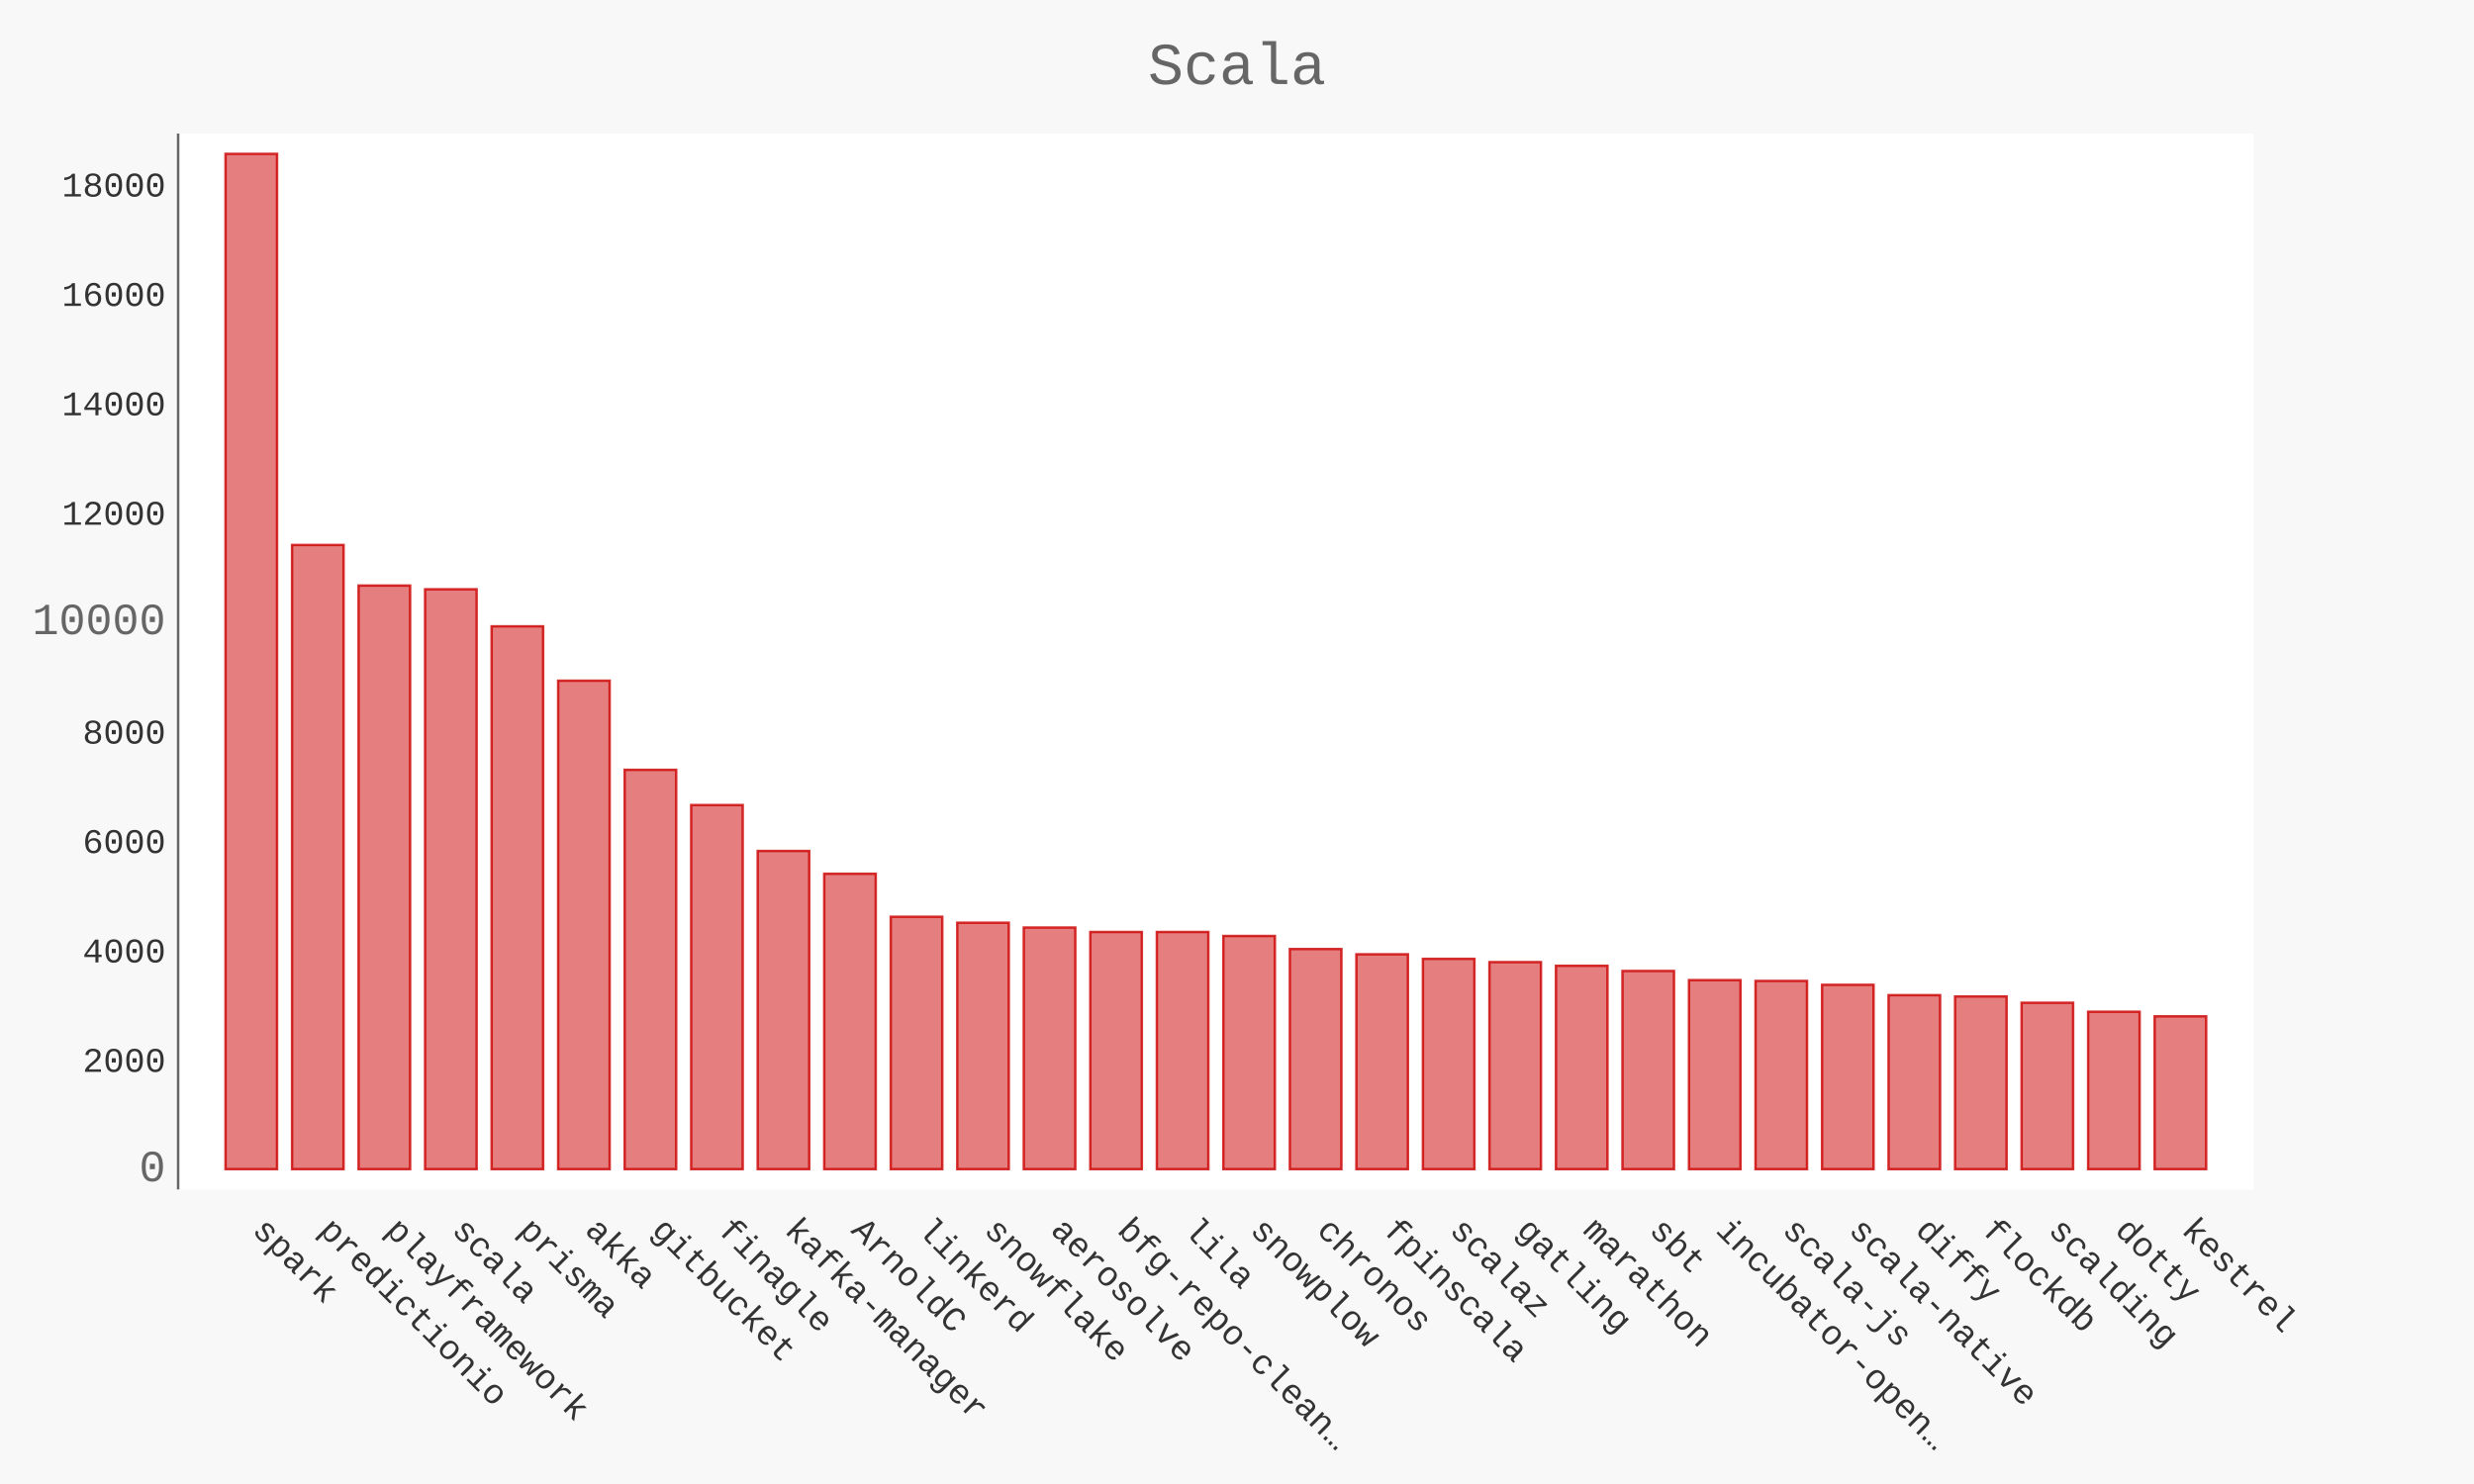
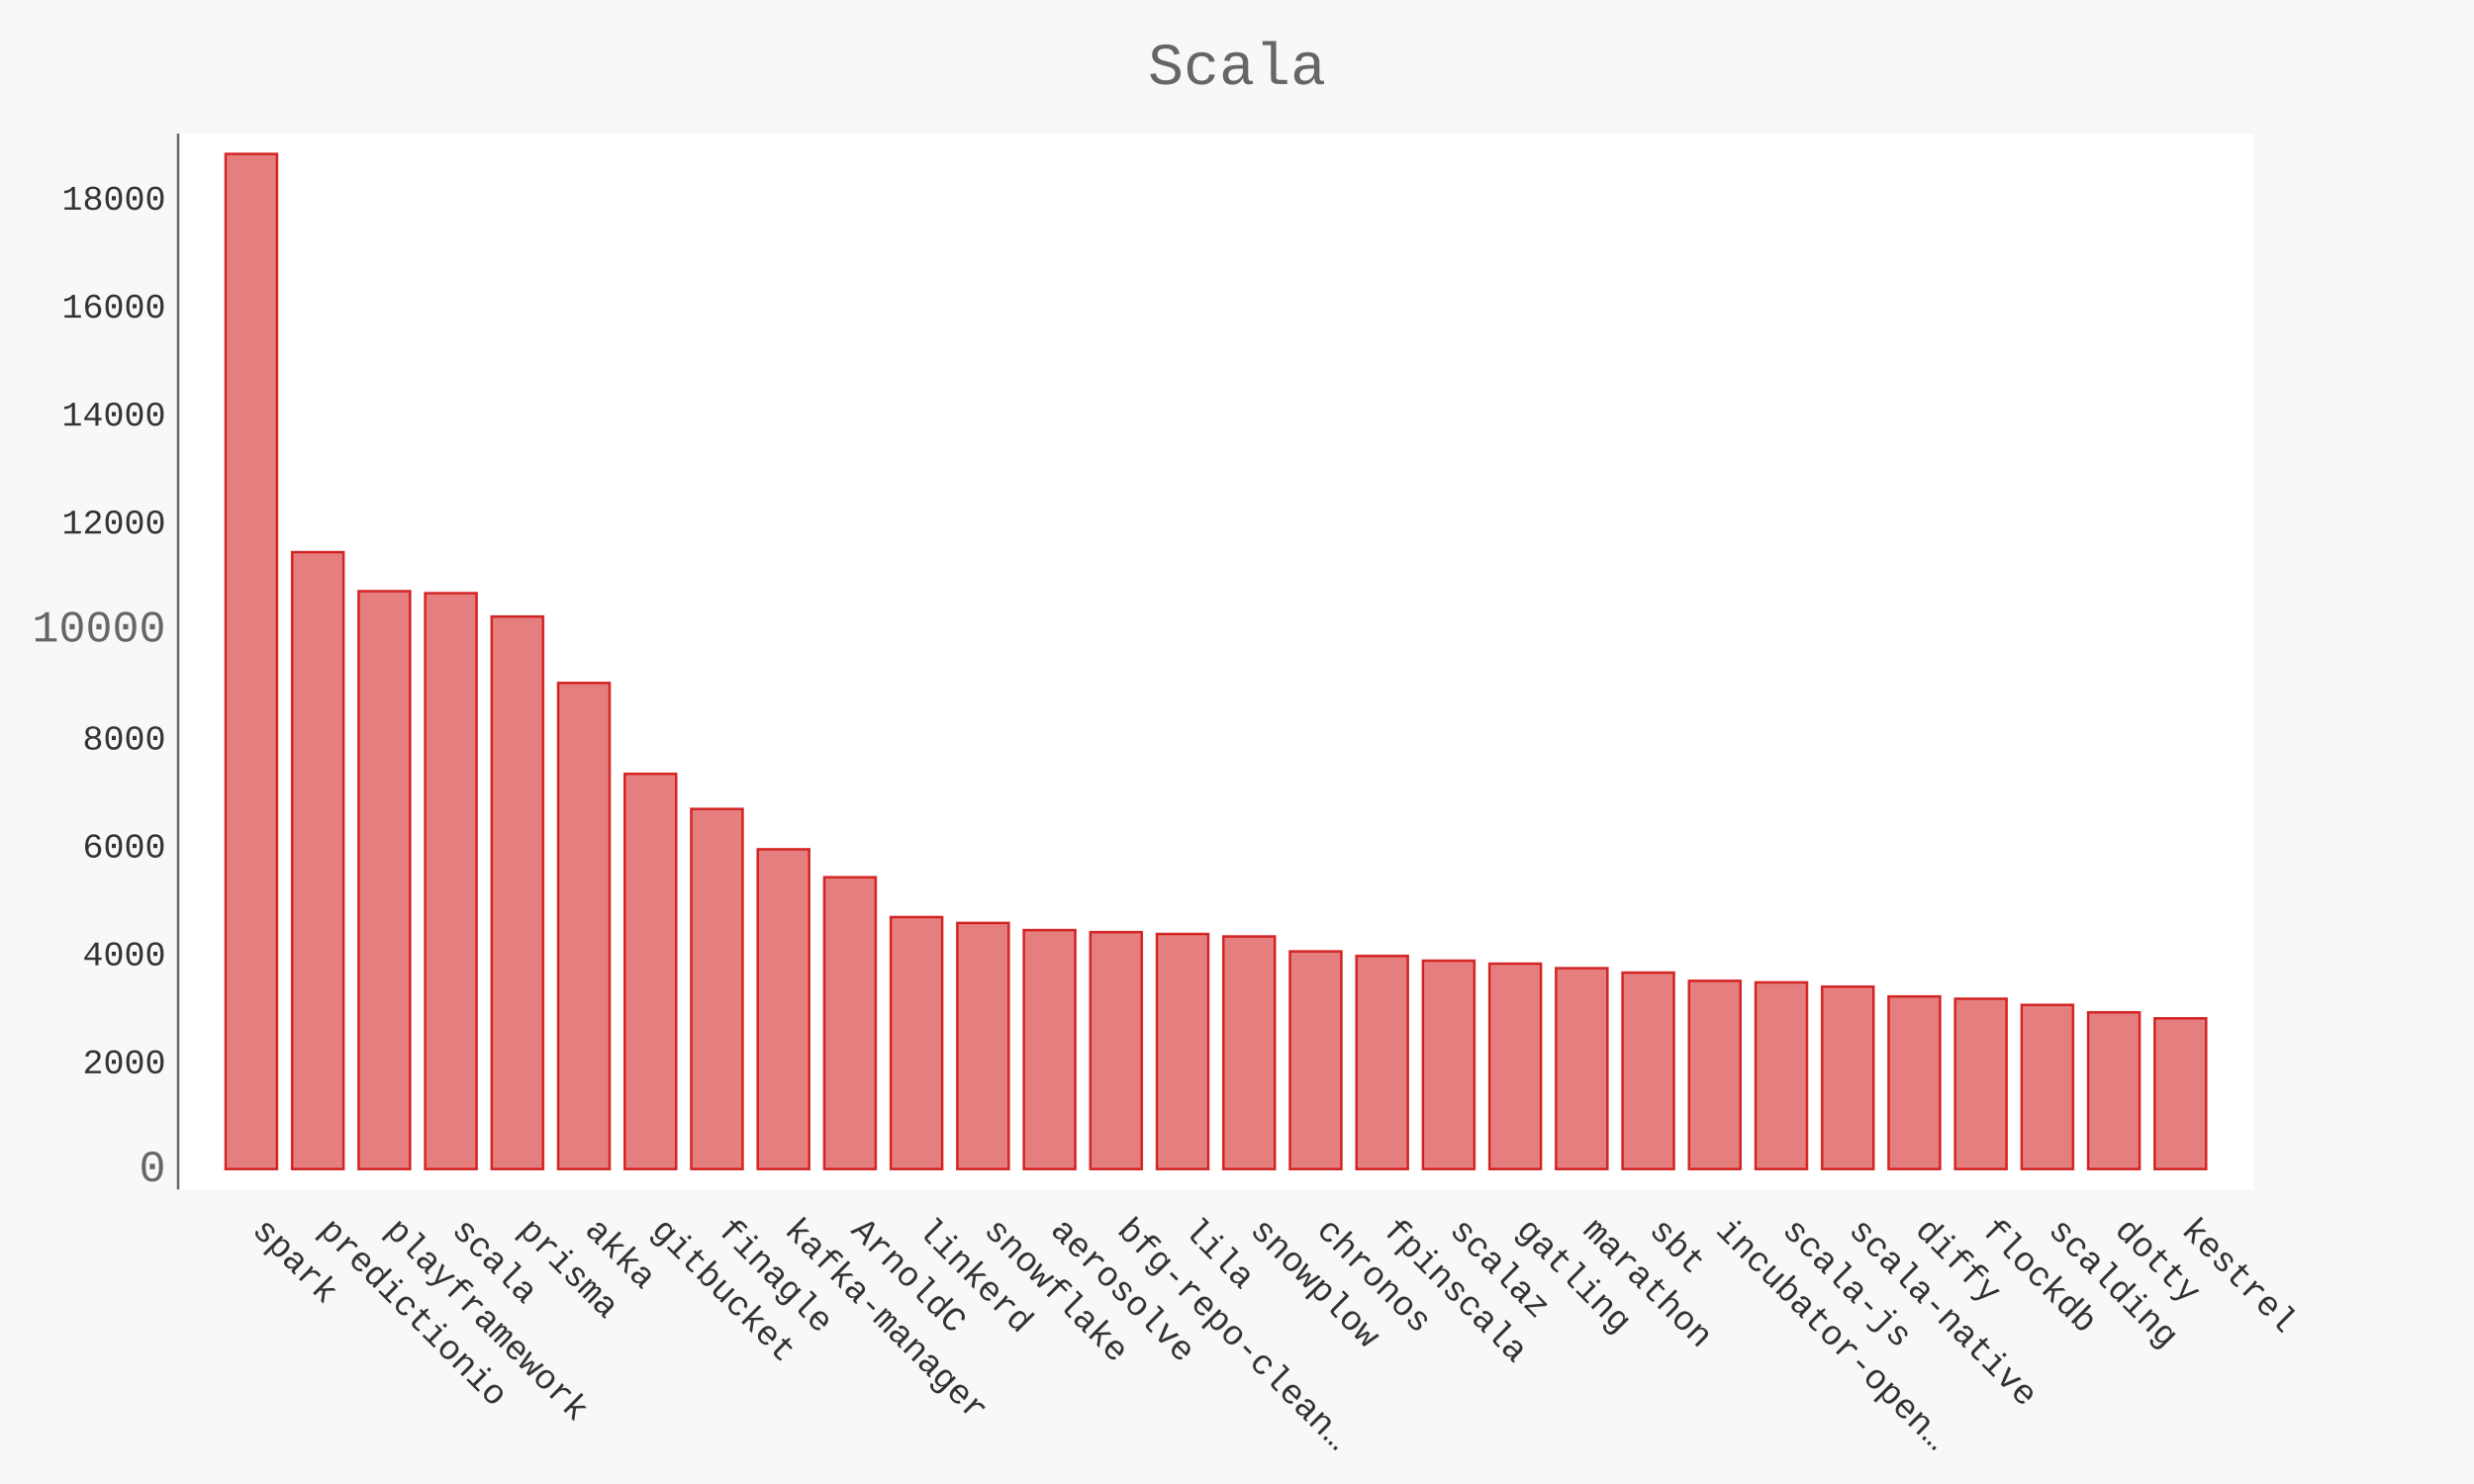
- <svg xmlns="http://www.w3.org/2000/svg" xmlns:xlink="http://www.w3.org/1999/xlink" class="pygal-chart" id="chart-7e07c81f-079c-4f28-beeb-24a4e40b6c0d" viewBox="0 0 1000 600">
+ <svg xmlns="http://www.w3.org/2000/svg" xmlns:xlink="http://www.w3.org/1999/xlink" class="pygal-chart" id="chart-8aaa4f59-d232-46e2-8f84-5fd81236f2da" viewBox="0 0 1000 600">
  <defs>
-     <style type="text/css">#chart-7e07c81f-079c-4f28-beeb-24a4e40b6c0d{-webkit-user-select:none;-webkit-font-smoothing:antialiased;font-family:Consolas,"Liberation Mono",Menlo,Courier,monospace}#chart-7e07c81f-079c-4f28-beeb-24a4e40b6c0d .title{font-family:Consolas,"Liberation Mono",Menlo,Courier,monospace;font-size:24px}#chart-7e07c81f-079c-4f28-beeb-24a4e40b6c0d .legends .legend text{font-family:Consolas,"Liberation Mono",Menlo,Courier,monospace;font-size:14px}#chart-7e07c81f-079c-4f28-beeb-24a4e40b6c0d .axis text{font-family:Consolas,"Liberation Mono",Menlo,Courier,monospace;font-size:14px}#chart-7e07c81f-079c-4f28-beeb-24a4e40b6c0d .axis text.major{font-family:Consolas,"Liberation Mono",Menlo,Courier,monospace;font-size:18px}#chart-7e07c81f-079c-4f28-beeb-24a4e40b6c0d .text-overlay text.value{font-family:Consolas,"Liberation Mono",Menlo,Courier,monospace;font-size:16px}#chart-7e07c81f-079c-4f28-beeb-24a4e40b6c0d .text-overlay text.label{font-family:Consolas,"Liberation Mono",Menlo,Courier,monospace;font-size:10px}#chart-7e07c81f-079c-4f28-beeb-24a4e40b6c0d .tooltip{font-family:Consolas,"Liberation Mono",Menlo,Courier,monospace;font-size:14px}#chart-7e07c81f-079c-4f28-beeb-24a4e40b6c0d text.no_data{font-family:Consolas,"Liberation Mono",Menlo,Courier,monospace;font-size:64px}
- #chart-7e07c81f-079c-4f28-beeb-24a4e40b6c0d{background-color:#f8f8f8}#chart-7e07c81f-079c-4f28-beeb-24a4e40b6c0d path,#chart-7e07c81f-079c-4f28-beeb-24a4e40b6c0d line,#chart-7e07c81f-079c-4f28-beeb-24a4e40b6c0d rect,#chart-7e07c81f-079c-4f28-beeb-24a4e40b6c0d circle{-webkit-transition:250ms ease-in;-moz-transition:250ms ease-in;transition:250ms ease-in}#chart-7e07c81f-079c-4f28-beeb-24a4e40b6c0d .graph &gt; .background{fill:#f8f8f8}#chart-7e07c81f-079c-4f28-beeb-24a4e40b6c0d .plot &gt; .background{fill:#ffffff}#chart-7e07c81f-079c-4f28-beeb-24a4e40b6c0d .graph{fill:#333}#chart-7e07c81f-079c-4f28-beeb-24a4e40b6c0d text.no_data{fill:#666}#chart-7e07c81f-079c-4f28-beeb-24a4e40b6c0d .title{fill:#666}#chart-7e07c81f-079c-4f28-beeb-24a4e40b6c0d .legends .legend text{fill:#333}#chart-7e07c81f-079c-4f28-beeb-24a4e40b6c0d .legends .legend:hover text{fill:#666}#chart-7e07c81f-079c-4f28-beeb-24a4e40b6c0d .axis .line{stroke:#666}#chart-7e07c81f-079c-4f28-beeb-24a4e40b6c0d .axis .guide.line{stroke:rgba(0,0,0,0.5)}#chart-7e07c81f-079c-4f28-beeb-24a4e40b6c0d .axis .major.line{stroke:#333}#chart-7e07c81f-079c-4f28-beeb-24a4e40b6c0d .axis text.major{fill:#666}#chart-7e07c81f-079c-4f28-beeb-24a4e40b6c0d .axis.y .guides:hover .guide.line,#chart-7e07c81f-079c-4f28-beeb-24a4e40b6c0d .line-graph .axis.x .guides:hover .guide.line,#chart-7e07c81f-079c-4f28-beeb-24a4e40b6c0d .stackedline-graph .axis.x .guides:hover .guide.line,#chart-7e07c81f-079c-4f28-beeb-24a4e40b6c0d .xy-graph .axis.x .guides:hover .guide.line{stroke:#666}#chart-7e07c81f-079c-4f28-beeb-24a4e40b6c0d .axis .guides:hover text{fill:#666}#chart-7e07c81f-079c-4f28-beeb-24a4e40b6c0d .reactive{fill-opacity:.5;stroke-opacity:.8}#chart-7e07c81f-079c-4f28-beeb-24a4e40b6c0d .ci{stroke:#333}#chart-7e07c81f-079c-4f28-beeb-24a4e40b6c0d .reactive.active,#chart-7e07c81f-079c-4f28-beeb-24a4e40b6c0d .active .reactive{fill-opacity:.9;stroke-opacity:.9;stroke-width:4}#chart-7e07c81f-079c-4f28-beeb-24a4e40b6c0d .ci .reactive.active{stroke-width:1.5}#chart-7e07c81f-079c-4f28-beeb-24a4e40b6c0d .series text{fill:#666}#chart-7e07c81f-079c-4f28-beeb-24a4e40b6c0d .tooltip rect{fill:#ffffff;stroke:#666;-webkit-transition:opacity 250ms ease-in;-moz-transition:opacity 250ms ease-in;transition:opacity 250ms ease-in}#chart-7e07c81f-079c-4f28-beeb-24a4e40b6c0d .tooltip .label{fill:#333}#chart-7e07c81f-079c-4f28-beeb-24a4e40b6c0d .tooltip .label{fill:#333}#chart-7e07c81f-079c-4f28-beeb-24a4e40b6c0d .tooltip .legend{font-size:.8em;fill:rgba(0,0,0,0.5)}#chart-7e07c81f-079c-4f28-beeb-24a4e40b6c0d .tooltip .x_label{font-size:.6em;fill:#666}#chart-7e07c81f-079c-4f28-beeb-24a4e40b6c0d .tooltip .xlink{font-size:.5em;text-decoration:underline}#chart-7e07c81f-079c-4f28-beeb-24a4e40b6c0d .tooltip .value{font-size:1.5em}#chart-7e07c81f-079c-4f28-beeb-24a4e40b6c0d .bound{font-size:.5em}#chart-7e07c81f-079c-4f28-beeb-24a4e40b6c0d .max-value{font-size:.75em;fill:rgba(0,0,0,0.5)}#chart-7e07c81f-079c-4f28-beeb-24a4e40b6c0d .map-element{fill:#ffffff;stroke:rgba(0,0,0,0.5) !important}#chart-7e07c81f-079c-4f28-beeb-24a4e40b6c0d .map-element .reactive{fill-opacity:inherit;stroke-opacity:inherit}#chart-7e07c81f-079c-4f28-beeb-24a4e40b6c0d .color-0,#chart-7e07c81f-079c-4f28-beeb-24a4e40b6c0d .color-0 a:visited{stroke:#cc0000;fill:#cc0000}#chart-7e07c81f-079c-4f28-beeb-24a4e40b6c0d .text-overlay .color-0 text{fill:black}
- #chart-7e07c81f-079c-4f28-beeb-24a4e40b6c0d text.no_data{text-anchor:middle}#chart-7e07c81f-079c-4f28-beeb-24a4e40b6c0d .guide.line{fill:none}#chart-7e07c81f-079c-4f28-beeb-24a4e40b6c0d .centered{text-anchor:middle}#chart-7e07c81f-079c-4f28-beeb-24a4e40b6c0d .title{text-anchor:middle}#chart-7e07c81f-079c-4f28-beeb-24a4e40b6c0d .legends .legend text{fill-opacity:1}#chart-7e07c81f-079c-4f28-beeb-24a4e40b6c0d .axis.x text{text-anchor:middle}#chart-7e07c81f-079c-4f28-beeb-24a4e40b6c0d .axis.x:not(.web) text[transform]{text-anchor:start}#chart-7e07c81f-079c-4f28-beeb-24a4e40b6c0d .axis.x:not(.web) text[transform].backwards{text-anchor:end}#chart-7e07c81f-079c-4f28-beeb-24a4e40b6c0d .axis.y text{text-anchor:end}#chart-7e07c81f-079c-4f28-beeb-24a4e40b6c0d .axis.y text[transform].backwards{text-anchor:start}#chart-7e07c81f-079c-4f28-beeb-24a4e40b6c0d .axis.y2 text{text-anchor:start}#chart-7e07c81f-079c-4f28-beeb-24a4e40b6c0d .axis.y2 text[transform].backwards{text-anchor:end}#chart-7e07c81f-079c-4f28-beeb-24a4e40b6c0d .axis .guide.line{stroke-dasharray:4,4}#chart-7e07c81f-079c-4f28-beeb-24a4e40b6c0d .axis .major.guide.line{stroke-dasharray:6,6}#chart-7e07c81f-079c-4f28-beeb-24a4e40b6c0d .horizontal .axis.y .guide.line,#chart-7e07c81f-079c-4f28-beeb-24a4e40b6c0d .horizontal .axis.y2 .guide.line,#chart-7e07c81f-079c-4f28-beeb-24a4e40b6c0d .vertical .axis.x .guide.line{opacity:0}#chart-7e07c81f-079c-4f28-beeb-24a4e40b6c0d .horizontal .axis.always_show .guide.line,#chart-7e07c81f-079c-4f28-beeb-24a4e40b6c0d .vertical .axis.always_show .guide.line{opacity:1 !important}#chart-7e07c81f-079c-4f28-beeb-24a4e40b6c0d .axis.y .guides:hover .guide.line,#chart-7e07c81f-079c-4f28-beeb-24a4e40b6c0d .axis.y2 .guides:hover .guide.line,#chart-7e07c81f-079c-4f28-beeb-24a4e40b6c0d .axis.x .guides:hover .guide.line{opacity:1}#chart-7e07c81f-079c-4f28-beeb-24a4e40b6c0d .axis .guides:hover text{opacity:1}#chart-7e07c81f-079c-4f28-beeb-24a4e40b6c0d .nofill{fill:none}#chart-7e07c81f-079c-4f28-beeb-24a4e40b6c0d .subtle-fill{fill-opacity:.2}#chart-7e07c81f-079c-4f28-beeb-24a4e40b6c0d .dot{stroke-width:1px;fill-opacity:1}#chart-7e07c81f-079c-4f28-beeb-24a4e40b6c0d .dot.active{stroke-width:5px}#chart-7e07c81f-079c-4f28-beeb-24a4e40b6c0d .dot.negative{fill:transparent}#chart-7e07c81f-079c-4f28-beeb-24a4e40b6c0d text,#chart-7e07c81f-079c-4f28-beeb-24a4e40b6c0d tspan{stroke:none !important}#chart-7e07c81f-079c-4f28-beeb-24a4e40b6c0d .series text.active{opacity:1}#chart-7e07c81f-079c-4f28-beeb-24a4e40b6c0d .tooltip rect{fill-opacity:.95;stroke-width:.5}#chart-7e07c81f-079c-4f28-beeb-24a4e40b6c0d .tooltip text{fill-opacity:1}#chart-7e07c81f-079c-4f28-beeb-24a4e40b6c0d .showable{visibility:hidden}#chart-7e07c81f-079c-4f28-beeb-24a4e40b6c0d .showable.shown{visibility:visible}#chart-7e07c81f-079c-4f28-beeb-24a4e40b6c0d .gauge-background{fill:rgba(229,229,229,1);stroke:none}#chart-7e07c81f-079c-4f28-beeb-24a4e40b6c0d .bg-lines{stroke:#f8f8f8;stroke-width:2px}</style>
+     <style type="text/css">#chart-8aaa4f59-d232-46e2-8f84-5fd81236f2da{-webkit-user-select:none;-webkit-font-smoothing:antialiased;font-family:Consolas,"Liberation Mono",Menlo,Courier,monospace}#chart-8aaa4f59-d232-46e2-8f84-5fd81236f2da .title{font-family:Consolas,"Liberation Mono",Menlo,Courier,monospace;font-size:24px}#chart-8aaa4f59-d232-46e2-8f84-5fd81236f2da .legends .legend text{font-family:Consolas,"Liberation Mono",Menlo,Courier,monospace;font-size:14px}#chart-8aaa4f59-d232-46e2-8f84-5fd81236f2da .axis text{font-family:Consolas,"Liberation Mono",Menlo,Courier,monospace;font-size:14px}#chart-8aaa4f59-d232-46e2-8f84-5fd81236f2da .axis text.major{font-family:Consolas,"Liberation Mono",Menlo,Courier,monospace;font-size:18px}#chart-8aaa4f59-d232-46e2-8f84-5fd81236f2da .text-overlay text.value{font-family:Consolas,"Liberation Mono",Menlo,Courier,monospace;font-size:16px}#chart-8aaa4f59-d232-46e2-8f84-5fd81236f2da .text-overlay text.label{font-family:Consolas,"Liberation Mono",Menlo,Courier,monospace;font-size:10px}#chart-8aaa4f59-d232-46e2-8f84-5fd81236f2da .tooltip{font-family:Consolas,"Liberation Mono",Menlo,Courier,monospace;font-size:14px}#chart-8aaa4f59-d232-46e2-8f84-5fd81236f2da text.no_data{font-family:Consolas,"Liberation Mono",Menlo,Courier,monospace;font-size:64px}
+ #chart-8aaa4f59-d232-46e2-8f84-5fd81236f2da{background-color:#f8f8f8}#chart-8aaa4f59-d232-46e2-8f84-5fd81236f2da path,#chart-8aaa4f59-d232-46e2-8f84-5fd81236f2da line,#chart-8aaa4f59-d232-46e2-8f84-5fd81236f2da rect,#chart-8aaa4f59-d232-46e2-8f84-5fd81236f2da circle{-webkit-transition:250ms ease-in;-moz-transition:250ms ease-in;transition:250ms ease-in}#chart-8aaa4f59-d232-46e2-8f84-5fd81236f2da .graph &gt; .background{fill:#f8f8f8}#chart-8aaa4f59-d232-46e2-8f84-5fd81236f2da .plot &gt; .background{fill:#ffffff}#chart-8aaa4f59-d232-46e2-8f84-5fd81236f2da .graph{fill:#333}#chart-8aaa4f59-d232-46e2-8f84-5fd81236f2da text.no_data{fill:#666}#chart-8aaa4f59-d232-46e2-8f84-5fd81236f2da .title{fill:#666}#chart-8aaa4f59-d232-46e2-8f84-5fd81236f2da .legends .legend text{fill:#333}#chart-8aaa4f59-d232-46e2-8f84-5fd81236f2da .legends .legend:hover text{fill:#666}#chart-8aaa4f59-d232-46e2-8f84-5fd81236f2da .axis .line{stroke:#666}#chart-8aaa4f59-d232-46e2-8f84-5fd81236f2da .axis .guide.line{stroke:rgba(0,0,0,0.5)}#chart-8aaa4f59-d232-46e2-8f84-5fd81236f2da .axis .major.line{stroke:#333}#chart-8aaa4f59-d232-46e2-8f84-5fd81236f2da .axis text.major{fill:#666}#chart-8aaa4f59-d232-46e2-8f84-5fd81236f2da .axis.y .guides:hover .guide.line,#chart-8aaa4f59-d232-46e2-8f84-5fd81236f2da .line-graph .axis.x .guides:hover .guide.line,#chart-8aaa4f59-d232-46e2-8f84-5fd81236f2da .stackedline-graph .axis.x .guides:hover .guide.line,#chart-8aaa4f59-d232-46e2-8f84-5fd81236f2da .xy-graph .axis.x .guides:hover .guide.line{stroke:#666}#chart-8aaa4f59-d232-46e2-8f84-5fd81236f2da .axis .guides:hover text{fill:#666}#chart-8aaa4f59-d232-46e2-8f84-5fd81236f2da .reactive{fill-opacity:.5;stroke-opacity:.8}#chart-8aaa4f59-d232-46e2-8f84-5fd81236f2da .ci{stroke:#333}#chart-8aaa4f59-d232-46e2-8f84-5fd81236f2da .reactive.active,#chart-8aaa4f59-d232-46e2-8f84-5fd81236f2da .active .reactive{fill-opacity:.9;stroke-opacity:.9;stroke-width:4}#chart-8aaa4f59-d232-46e2-8f84-5fd81236f2da .ci .reactive.active{stroke-width:1.5}#chart-8aaa4f59-d232-46e2-8f84-5fd81236f2da .series text{fill:#666}#chart-8aaa4f59-d232-46e2-8f84-5fd81236f2da .tooltip rect{fill:#ffffff;stroke:#666;-webkit-transition:opacity 250ms ease-in;-moz-transition:opacity 250ms ease-in;transition:opacity 250ms ease-in}#chart-8aaa4f59-d232-46e2-8f84-5fd81236f2da .tooltip .label{fill:#333}#chart-8aaa4f59-d232-46e2-8f84-5fd81236f2da .tooltip .label{fill:#333}#chart-8aaa4f59-d232-46e2-8f84-5fd81236f2da .tooltip .legend{font-size:.8em;fill:rgba(0,0,0,0.5)}#chart-8aaa4f59-d232-46e2-8f84-5fd81236f2da .tooltip .x_label{font-size:.6em;fill:#666}#chart-8aaa4f59-d232-46e2-8f84-5fd81236f2da .tooltip .xlink{font-size:.5em;text-decoration:underline}#chart-8aaa4f59-d232-46e2-8f84-5fd81236f2da .tooltip .value{font-size:1.5em}#chart-8aaa4f59-d232-46e2-8f84-5fd81236f2da .bound{font-size:.5em}#chart-8aaa4f59-d232-46e2-8f84-5fd81236f2da .max-value{font-size:.75em;fill:rgba(0,0,0,0.5)}#chart-8aaa4f59-d232-46e2-8f84-5fd81236f2da .map-element{fill:#ffffff;stroke:rgba(0,0,0,0.5) !important}#chart-8aaa4f59-d232-46e2-8f84-5fd81236f2da .map-element .reactive{fill-opacity:inherit;stroke-opacity:inherit}#chart-8aaa4f59-d232-46e2-8f84-5fd81236f2da .color-0,#chart-8aaa4f59-d232-46e2-8f84-5fd81236f2da .color-0 a:visited{stroke:#cc0000;fill:#cc0000}#chart-8aaa4f59-d232-46e2-8f84-5fd81236f2da .text-overlay .color-0 text{fill:black}
+ #chart-8aaa4f59-d232-46e2-8f84-5fd81236f2da text.no_data{text-anchor:middle}#chart-8aaa4f59-d232-46e2-8f84-5fd81236f2da .guide.line{fill:none}#chart-8aaa4f59-d232-46e2-8f84-5fd81236f2da .centered{text-anchor:middle}#chart-8aaa4f59-d232-46e2-8f84-5fd81236f2da .title{text-anchor:middle}#chart-8aaa4f59-d232-46e2-8f84-5fd81236f2da .legends .legend text{fill-opacity:1}#chart-8aaa4f59-d232-46e2-8f84-5fd81236f2da .axis.x text{text-anchor:middle}#chart-8aaa4f59-d232-46e2-8f84-5fd81236f2da .axis.x:not(.web) text[transform]{text-anchor:start}#chart-8aaa4f59-d232-46e2-8f84-5fd81236f2da .axis.x:not(.web) text[transform].backwards{text-anchor:end}#chart-8aaa4f59-d232-46e2-8f84-5fd81236f2da .axis.y text{text-anchor:end}#chart-8aaa4f59-d232-46e2-8f84-5fd81236f2da .axis.y text[transform].backwards{text-anchor:start}#chart-8aaa4f59-d232-46e2-8f84-5fd81236f2da .axis.y2 text{text-anchor:start}#chart-8aaa4f59-d232-46e2-8f84-5fd81236f2da .axis.y2 text[transform].backwards{text-anchor:end}#chart-8aaa4f59-d232-46e2-8f84-5fd81236f2da .axis .guide.line{stroke-dasharray:4,4}#chart-8aaa4f59-d232-46e2-8f84-5fd81236f2da .axis .major.guide.line{stroke-dasharray:6,6}#chart-8aaa4f59-d232-46e2-8f84-5fd81236f2da .horizontal .axis.y .guide.line,#chart-8aaa4f59-d232-46e2-8f84-5fd81236f2da .horizontal .axis.y2 .guide.line,#chart-8aaa4f59-d232-46e2-8f84-5fd81236f2da .vertical .axis.x .guide.line{opacity:0}#chart-8aaa4f59-d232-46e2-8f84-5fd81236f2da .horizontal .axis.always_show .guide.line,#chart-8aaa4f59-d232-46e2-8f84-5fd81236f2da .vertical .axis.always_show .guide.line{opacity:1 !important}#chart-8aaa4f59-d232-46e2-8f84-5fd81236f2da .axis.y .guides:hover .guide.line,#chart-8aaa4f59-d232-46e2-8f84-5fd81236f2da .axis.y2 .guides:hover .guide.line,#chart-8aaa4f59-d232-46e2-8f84-5fd81236f2da .axis.x .guides:hover .guide.line{opacity:1}#chart-8aaa4f59-d232-46e2-8f84-5fd81236f2da .axis .guides:hover text{opacity:1}#chart-8aaa4f59-d232-46e2-8f84-5fd81236f2da .nofill{fill:none}#chart-8aaa4f59-d232-46e2-8f84-5fd81236f2da .subtle-fill{fill-opacity:.2}#chart-8aaa4f59-d232-46e2-8f84-5fd81236f2da .dot{stroke-width:1px;fill-opacity:1}#chart-8aaa4f59-d232-46e2-8f84-5fd81236f2da .dot.active{stroke-width:5px}#chart-8aaa4f59-d232-46e2-8f84-5fd81236f2da .dot.negative{fill:transparent}#chart-8aaa4f59-d232-46e2-8f84-5fd81236f2da text,#chart-8aaa4f59-d232-46e2-8f84-5fd81236f2da tspan{stroke:none !important}#chart-8aaa4f59-d232-46e2-8f84-5fd81236f2da .series text.active{opacity:1}#chart-8aaa4f59-d232-46e2-8f84-5fd81236f2da .tooltip rect{fill-opacity:.95;stroke-width:.5}#chart-8aaa4f59-d232-46e2-8f84-5fd81236f2da .tooltip text{fill-opacity:1}#chart-8aaa4f59-d232-46e2-8f84-5fd81236f2da .showable{visibility:hidden}#chart-8aaa4f59-d232-46e2-8f84-5fd81236f2da .showable.shown{visibility:visible}#chart-8aaa4f59-d232-46e2-8f84-5fd81236f2da .gauge-background{fill:rgba(229,229,229,1);stroke:none}#chart-8aaa4f59-d232-46e2-8f84-5fd81236f2da .bg-lines{stroke:#f8f8f8;stroke-width:2px}</style>
  </defs>
  <g class="graph bar-graph vertical">
    <rect class="background" height="600" width="1000" x="0" y="0" />
    <g class="plot" transform="translate(72, 54)">
      <rect class="background" height="426.905" width="838.905" x="0" y="0" />
      <g class="axis y">
        <g class="guides">
          <text class="major" x="-5" y="423.595">0</text>
        </g>
        <g class="guides">
-           <text class="" x="-5" y="379.357">2000</text>
-         </g>
-         <g class="guides">
-           <text class="" x="-5" y="335.119">4000</text>
-         </g>
-         <g class="guides">
-           <text class="" x="-5" y="290.881">6000</text>
-         </g>
-         <g class="guides">
-           <text class="" x="-5" y="246.643">8000</text>
-         </g>
-         <g class="guides">
-           <text class="major" x="-5" y="202.404">10000</text>
-         </g>
-         <g class="guides">
-           <text class="" x="-5" y="158.166">12000</text>
-         </g>
-         <g class="guides">
-           <text class="" x="-5" y="113.928">14000</text>
-         </g>
-         <g class="guides">
-           <text class="" x="-5" y="69.69">16000</text>
-         </g>
-         <g class="guides">
-           <text class="" x="-5" y="25.452">18000</text>
+           <text class="" x="-5" y="379.949">2000</text>
+         </g>
+         <g class="guides">
+           <text class="" x="-5" y="336.304">4000</text>
+         </g>
+         <g class="guides">
+           <text class="" x="-5" y="292.659">6000</text>
+         </g>
+         <g class="guides">
+           <text class="" x="-5" y="249.013">8000</text>
+         </g>
+         <g class="guides">
+           <text class="major" x="-5" y="205.368">10000</text>
+         </g>
+         <g class="guides">
+           <text class="" x="-5" y="161.722">12000</text>
+         </g>
+         <g class="guides">
+           <text class="" x="-5" y="118.077">14000</text>
+         </g>
+         <g class="guides">
+           <text class="" x="-5" y="74.432">16000</text>
+         </g>
+         <g class="guides">
+           <text class="" x="-5" y="30.786">18000</text>
        </g>
      </g>
      <g class="axis x">
        <path class="line" d="M0 0 v426.905" />
        <g class="guides">
          <path class="guide line" d="M29.577 0 v426.905" />
          <text class="" transform="rotate(45 29.57676 443.9045)" x="29.577" y="443.905">spark</text>
        </g>
        <g class="guides">
          <path class="guide line" d="M56.465 0 v426.905" />
          <text class="" transform="rotate(45 56.46473 443.9045)" x="56.465" y="443.905">predictionio</text>
        </g>
        <g class="guides">
          <path class="guide line" d="M83.353 0 v426.905" />
          <text class="" transform="rotate(45 83.35269 443.9045)" x="83.353" y="443.905">playframework</text>
        </g>
        <g class="guides">
          <path class="guide line" d="M110.241 0 v426.905" />
          <text class="" transform="rotate(45 110.2407 443.9045)" x="110.241" y="443.905">scala</text>
        </g>
        <g class="guides">
          <path class="guide line" d="M137.129 0 v426.905" />
          <text class="" transform="rotate(45 137.1286 443.9045)" x="137.129" y="443.905">prisma</text>
        </g>
        <g class="guides">
          <path class="guide line" d="M164.017 0 v426.905" />
          <text class="" transform="rotate(45 164.0166 443.9045)" x="164.017" y="443.905">akka</text>
        </g>
        <g class="guides">
          <path class="guide line" d="M190.905 0 v426.905" />
          <text class="" transform="rotate(45 190.9046 443.9045)" x="190.905" y="443.905">gitbucket</text>
        </g>
        <g class="guides">
          <path class="guide line" d="M217.793 0 v426.905" />
          <text class="" transform="rotate(45 217.7925 443.9045)" x="217.793" y="443.905">finagle</text>
        </g>
        <g class="guides">
          <path class="guide line" d="M244.68 0 v426.905" />
          <text class="" transform="rotate(45 244.6805 443.9045)" x="244.68" y="443.905">kafka-manager</text>
        </g>
        <g class="guides">
          <path class="guide line" d="M271.568 0 v426.905" />
          <text class="" transform="rotate(45 271.5685 443.9045)" x="271.568" y="443.905">ArnoldC</text>
        </g>
        <g class="guides">
          <path class="guide line" d="M298.456 0 v426.905" />
          <text class="" transform="rotate(45 298.4564 443.9045)" x="298.456" y="443.905">linkerd</text>
        </g>
        <g class="guides">
          <path class="guide line" d="M325.344 0 v426.905" />
          <text class="" transform="rotate(45 325.3444 443.9045)" x="325.344" y="443.905">snowflake</text>
        </g>
        <g class="guides">
          <path class="guide line" d="M352.232 0 v426.905" />
          <text class="" transform="rotate(45 352.2324 443.9045)" x="352.232" y="443.905">aerosolve</text>
        </g>
        <g class="guides">
          <path class="guide line" d="M379.12 0 v426.905" />
          <text class="" transform="rotate(45 379.1203 443.9045)" x="379.12" y="443.905">bfg-repo-clean…</text>
        </g>
        <g class="guides">
          <path class="guide line" d="M406.008 0 v426.905" />
          <text class="" transform="rotate(45 406.0083 443.9045)" x="406.008" y="443.905">lila</text>
        </g>
        <g class="guides">
          <path class="guide line" d="M432.896 0 v426.905" />
          <text class="" transform="rotate(45 432.8963 443.9045)" x="432.896" y="443.905">snowplow</text>
        </g>
        <g class="guides">
          <path class="guide line" d="M459.784 0 v426.905" />
          <text class="" transform="rotate(45 459.7842 443.9045)" x="459.784" y="443.905">chronos</text>
        </g>
        <g class="guides">
          <path class="guide line" d="M486.672 0 v426.905" />
          <text class="" transform="rotate(45 486.6722 443.9045)" x="486.672" y="443.905">fpinscala</text>
        </g>
        <g class="guides">
          <path class="guide line" d="M513.56 0 v426.905" />
          <text class="" transform="rotate(45 513.5602 443.9045)" x="513.56" y="443.905">scalaz</text>
        </g>
        <g class="guides">
          <path class="guide line" d="M540.448 0 v426.905" />
          <text class="" transform="rotate(45 540.4481 443.9045)" x="540.448" y="443.905">gatling</text>
        </g>
        <g class="guides">
          <path class="guide line" d="M567.336 0 v426.905" />
          <text class="" transform="rotate(45 567.3361 443.9045)" x="567.336" y="443.905">marathon</text>
        </g>
        <g class="guides">
          <path class="guide line" d="M594.224 0 v426.905" />
          <text class="" transform="rotate(45 594.2241 443.9045)" x="594.224" y="443.905">sbt</text>
        </g>
        <g class="guides">
          <path class="guide line" d="M621.112 0 v426.905" />
          <text class="" transform="rotate(45 621.112 443.9045)" x="621.112" y="443.905">incubator-open…</text>
        </g>
        <g class="guides">
          <path class="guide line" d="M648 0 v426.905" />
          <text class="" transform="rotate(45 648 443.9045)" x="648" y="443.905">scala-js</text>
        </g>
        <g class="guides">
          <path class="guide line" d="M674.888 0 v426.905" />
          <text class="" transform="rotate(45 674.888 443.9045)" x="674.888" y="443.905">scala-native</text>
        </g>
        <g class="guides">
          <path class="guide line" d="M701.776 0 v426.905" />
          <text class="" transform="rotate(45 701.7759 443.9045)" x="701.776" y="443.905">diffy</text>
        </g>
        <g class="guides">
          <path class="guide line" d="M728.664 0 v426.905" />
          <text class="" transform="rotate(45 728.6639 443.9045)" x="728.664" y="443.905">flockdb</text>
        </g>
        <g class="guides">
          <path class="guide line" d="M755.552 0 v426.905" />
          <text class="" transform="rotate(45 755.5518 443.9045)" x="755.552" y="443.905">scalding</text>
        </g>
        <g class="guides">
          <path class="guide line" d="M782.44 0 v426.905" />
          <text class="" transform="rotate(45 782.4398 443.9045)" x="782.44" y="443.905">dotty</text>
        </g>
        <g class="guides">
          <path class="guide line" d="M809.328 0 v426.905" />
          <text class="" transform="rotate(45 809.3278 443.9045)" x="809.328" y="443.905">kestrel</text>
        </g>
      </g>
      <g class="series serie-0 color-0">
        <g class="bars">
          <g class="bar">
            <a target="_blank" xlink:href="https://github.com/apache/spark">
              <rect class="rect reactive tooltip-trigger" height="410.485" rx="0" ry="0" width="20.822" x="19.166" y="8.21" />
            </a>
          </g>
          <g class="bar">
            <a target="_blank" xlink:href="https://github.com/apache/predictionio">
-               <rect class="rect reactive tooltip-trigger" height="252.356" rx="0" ry="0" width="20.822" x="46.054" y="166.339" />
+               <rect class="rect reactive tooltip-trigger" height="249.477" rx="0" ry="0" width="20.822" x="46.054" y="169.218" />
            </a>
          </g>
          <g class="bar">
            <a target="_blank" xlink:href="https://github.com/playframework/playframework">
-               <rect class="rect reactive tooltip-trigger" height="235.944" rx="0" ry="0" width="20.822" x="72.942" y="182.751" />
+               <rect class="rect reactive tooltip-trigger" height="233.699" rx="0" ry="0" width="20.822" x="72.942" y="184.995" />
            </a>
          </g>
          <g class="bar">
            <a target="_blank" xlink:href="https://github.com/scala/scala">
-               <rect class="rect reactive tooltip-trigger" height="234.44" rx="0" ry="0" width="20.822" x="99.83" y="184.255" />
+               <rect class="rect reactive tooltip-trigger" height="232.892" rx="0" ry="0" width="20.822" x="99.83" y="185.803" />
            </a>
          </g>
          <g class="bar">
            <a target="_blank" xlink:href="https://github.com/prisma/prisma">
-               <rect class="rect reactive tooltip-trigger" height="219.465" rx="0" ry="0" width="20.822" x="126.718" y="199.23" />
+               <rect class="rect reactive tooltip-trigger" height="223.443" rx="0" ry="0" width="20.822" x="126.718" y="195.252" />
            </a>
          </g>
          <g class="bar">
            <a target="_blank" xlink:href="https://github.com/akka/akka">
-               <rect class="rect reactive tooltip-trigger" height="197.479" rx="0" ry="0" width="20.822" x="153.606" y="221.216" />
+               <rect class="rect reactive tooltip-trigger" height="196.601" rx="0" ry="0" width="20.822" x="153.606" y="222.094" />
            </a>
          </g>
          <g class="bar">
            <a target="_blank" xlink:href="https://github.com/gitbucket/gitbucket">
-               <rect class="rect reactive tooltip-trigger" height="161.447" rx="0" ry="0" width="20.822" x="180.494" y="257.248" />
+               <rect class="rect reactive tooltip-trigger" height="159.851" rx="0" ry="0" width="20.822" x="180.494" y="258.844" />
            </a>
          </g>
          <g class="bar">
            <a target="_blank" xlink:href="https://github.com/twitter/finagle">
-               <rect class="rect reactive tooltip-trigger" height="147.202" rx="0" ry="0" width="20.822" x="207.382" y="271.493" />
+               <rect class="rect reactive tooltip-trigger" height="145.645" rx="0" ry="0" width="20.822" x="207.382" y="273.05" />
            </a>
          </g>
          <g class="bar">
            <a target="_blank" xlink:href="https://github.com/yahoo/kafka-manager">
-               <rect class="rect reactive tooltip-trigger" height="128.644" rx="0" ry="0" width="20.822" x="234.269" y="290.051" />
+               <rect class="rect reactive tooltip-trigger" height="129.343" rx="0" ry="0" width="20.822" x="234.269" y="289.352" />
            </a>
          </g>
          <g class="bar">
            <a target="_blank" xlink:href="https://github.com/lhartikk/ArnoldC">
-               <rect class="rect reactive tooltip-trigger" height="119.421" rx="0" ry="0" width="20.822" x="261.157" y="299.274" />
+               <rect class="rect reactive tooltip-trigger" height="118.039" rx="0" ry="0" width="20.822" x="261.157" y="300.656" />
            </a>
          </g>
          <g class="bar">
            <a target="_blank" xlink:href="https://github.com/linkerd/linkerd">
-               <rect class="rect reactive tooltip-trigger" height="102.035" rx="0" ry="0" width="20.822" x="288.045" y="316.66" />
-             </a>
-           </g>
-           <g class="bar">
-             <a target="_blank" xlink:href="https://github.com/twitter/snowflake">
-               <rect class="rect reactive tooltip-trigger" height="99.624" rx="0" ry="0" width="20.822" x="314.933" y="319.071" />
+               <rect class="rect reactive tooltip-trigger" height="101.934" rx="0" ry="0" width="20.822" x="288.045" y="316.761" />
+             </a>
+           </g>
+           <g class="bar">
+             <a target="_blank" xlink:href="https://github.com/twitter-archive/snowflake">
+               <rect class="rect reactive tooltip-trigger" height="99.555" rx="0" ry="0" width="20.822" x="314.933" y="319.14" />
            </a>
          </g>
          <g class="bar">
            <a target="_blank" xlink:href="https://github.com/airbnb/aerosolve">
-               <rect class="rect reactive tooltip-trigger" height="97.678" rx="0" ry="0" width="20.822" x="341.821" y="321.017" />
+               <rect class="rect reactive tooltip-trigger" height="96.675" rx="0" ry="0" width="20.822" x="341.821" y="322.02" />
            </a>
          </g>
          <g class="bar">
            <a target="_blank" xlink:href="https://github.com/rtyley/bfg-repo-cleaner">
-               <rect class="rect reactive tooltip-trigger" height="95.886" rx="0" ry="0" width="20.822" x="368.709" y="322.809" />
+               <rect class="rect reactive tooltip-trigger" height="95.845" rx="0" ry="0" width="20.822" x="368.709" y="322.85" />
            </a>
          </g>
          <g class="bar">
            <a target="_blank" xlink:href="https://github.com/ornicar/lila">
-               <rect class="rect reactive tooltip-trigger" height="95.886" rx="0" ry="0" width="20.822" x="395.597" y="322.809" />
+               <rect class="rect reactive tooltip-trigger" height="95.103" rx="0" ry="0" width="20.822" x="395.597" y="323.591" />
            </a>
          </g>
          <g class="bar">
            <a target="_blank" xlink:href="https://github.com/snowplow/snowplow">
-               <rect class="rect reactive tooltip-trigger" height="94.271" rx="0" ry="0" width="20.822" x="422.485" y="324.423" />
+               <rect class="rect reactive tooltip-trigger" height="94.1" rx="0" ry="0" width="20.822" x="422.485" y="324.595" />
            </a>
          </g>
          <g class="bar">
            <a target="_blank" xlink:href="https://github.com/mesos/chronos">
-               <rect class="rect reactive tooltip-trigger" height="88.985" rx="0" ry="0" width="20.822" x="449.373" y="329.71" />
+               <rect class="rect reactive tooltip-trigger" height="88.055" rx="0" ry="0" width="20.822" x="449.373" y="330.64" />
            </a>
          </g>
          <g class="bar">
            <a target="_blank" xlink:href="https://github.com/fpinscala/fpinscala">
-               <rect class="rect reactive tooltip-trigger" height="86.861" rx="0" ry="0" width="20.822" x="476.261" y="331.833" />
+               <rect class="rect reactive tooltip-trigger" height="86.222" rx="0" ry="0" width="20.822" x="476.261" y="332.473" />
            </a>
          </g>
          <g class="bar">
            <a target="_blank" xlink:href="https://github.com/scalaz/scalaz">
-               <rect class="rect reactive tooltip-trigger" height="85.026" rx="0" ry="0" width="20.822" x="503.149" y="333.669" />
+               <rect class="rect reactive tooltip-trigger" height="84.301" rx="0" ry="0" width="20.822" x="503.149" y="334.394" />
            </a>
          </g>
          <g class="bar">
            <a target="_blank" xlink:href="https://github.com/gatling/gatling">
-               <rect class="rect reactive tooltip-trigger" height="83.698" rx="0" ry="0" width="20.822" x="530.037" y="334.996" />
+               <rect class="rect reactive tooltip-trigger" height="83.101" rx="0" ry="0" width="20.822" x="530.037" y="335.594" />
            </a>
          </g>
          <g class="bar">
            <a target="_blank" xlink:href="https://github.com/mesosphere/marathon">
-               <rect class="rect reactive tooltip-trigger" height="82.216" rx="0" ry="0" width="20.822" x="556.925" y="336.478" />
+               <rect class="rect reactive tooltip-trigger" height="81.268" rx="0" ry="0" width="20.822" x="556.925" y="337.427" />
            </a>
          </g>
          <g class="bar">
            <a target="_blank" xlink:href="https://github.com/sbt/sbt">
-               <rect class="rect reactive tooltip-trigger" height="80.115" rx="0" ry="0" width="20.822" x="583.813" y="338.58" />
+               <rect class="rect reactive tooltip-trigger" height="79.478" rx="0" ry="0" width="20.822" x="583.813" y="339.217" />
            </a>
          </g>
          <g class="bar">
            <a target="_blank" xlink:href="https://github.com/apache/incubator-openwhisk">
-               <rect class="rect reactive tooltip-trigger" height="76.421" rx="0" ry="0" width="20.822" x="610.701" y="342.274" />
+               <rect class="rect reactive tooltip-trigger" height="76.161" rx="0" ry="0" width="20.822" x="610.701" y="342.534" />
            </a>
          </g>
          <g class="bar">
            <a target="_blank" xlink:href="https://github.com/scala-js/scala-js">
-               <rect class="rect reactive tooltip-trigger" height="76.089" rx="0" ry="0" width="20.822" x="637.589" y="342.605" />
+               <rect class="rect reactive tooltip-trigger" height="75.528" rx="0" ry="0" width="20.822" x="637.589" y="343.166" />
            </a>
          </g>
          <g class="bar">
            <a target="_blank" xlink:href="https://github.com/scala-native/scala-native">
-               <rect class="rect reactive tooltip-trigger" height="74.519" rx="0" ry="0" width="20.822" x="664.477" y="344.176" />
+               <rect class="rect reactive tooltip-trigger" height="73.804" rx="0" ry="0" width="20.822" x="664.477" y="344.89" />
            </a>
          </g>
          <g class="bar">
            <a target="_blank" xlink:href="https://github.com/twitter/diffy">
-               <rect class="rect reactive tooltip-trigger" height="70.339" rx="0" ry="0" width="20.822" x="691.365" y="348.356" />
+               <rect class="rect reactive tooltip-trigger" height="69.833" rx="0" ry="0" width="20.822" x="691.365" y="348.862" />
            </a>
          </g>
          <g class="bar">
            <a target="_blank" xlink:href="https://github.com/twitter-archive/flockdb">
-               <rect class="rect reactive tooltip-trigger" height="69.808" rx="0" ry="0" width="20.822" x="718.253" y="348.887" />
+               <rect class="rect reactive tooltip-trigger" height="68.916" rx="0" ry="0" width="20.822" x="718.253" y="349.779" />
            </a>
          </g>
          <g class="bar">
            <a target="_blank" xlink:href="https://github.com/twitter/scalding">
-               <rect class="rect reactive tooltip-trigger" height="67.264" rx="0" ry="0" width="20.822" x="745.141" y="351.431" />
+               <rect class="rect reactive tooltip-trigger" height="66.428" rx="0" ry="0" width="20.822" x="745.141" y="352.267" />
            </a>
          </g>
          <g class="bar">
            <a target="_blank" xlink:href="https://github.com/lampepfl/dotty">
-               <rect class="rect reactive tooltip-trigger" height="63.636" rx="0" ry="0" width="20.822" x="772.029" y="355.058" />
+               <rect class="rect reactive tooltip-trigger" height="63.417" rx="0" ry="0" width="20.822" x="772.029" y="355.278" />
            </a>
          </g>
          <g class="bar">
            <a target="_blank" xlink:href="https://github.com/twitter-archive/kestrel">
-               <rect class="rect reactive tooltip-trigger" height="61.778" rx="0" ry="0" width="20.822" x="798.917" y="356.916" />
+               <rect class="rect reactive tooltip-trigger" height="60.994" rx="0" ry="0" width="20.822" x="798.917" y="357.7" />
            </a>
          </g>
        </g>
      </g>
    </g>
    <g class="titles">
      <text class="title plot_title" x="500.0" y="34">Scala</text>
    </g>
    <g class="plot overlay" transform="translate(72, 54)">
      <g class="series serie-0 color-0" />
    </g>
    <g class="plot text-overlay" transform="translate(72, 54)">
      <g class="series serie-0 color-0" />
    </g>
    <g class="plot tooltip-overlay" transform="translate(72, 54)">
      <g class="tooltip" style="opacity: 0" transform="translate(0 0)">
        <rect class="tooltip-box" height="0" rx="0" ry="0" width="0" />
        <g class="text" />
      </g>
    </g>
  </g>
</svg>
